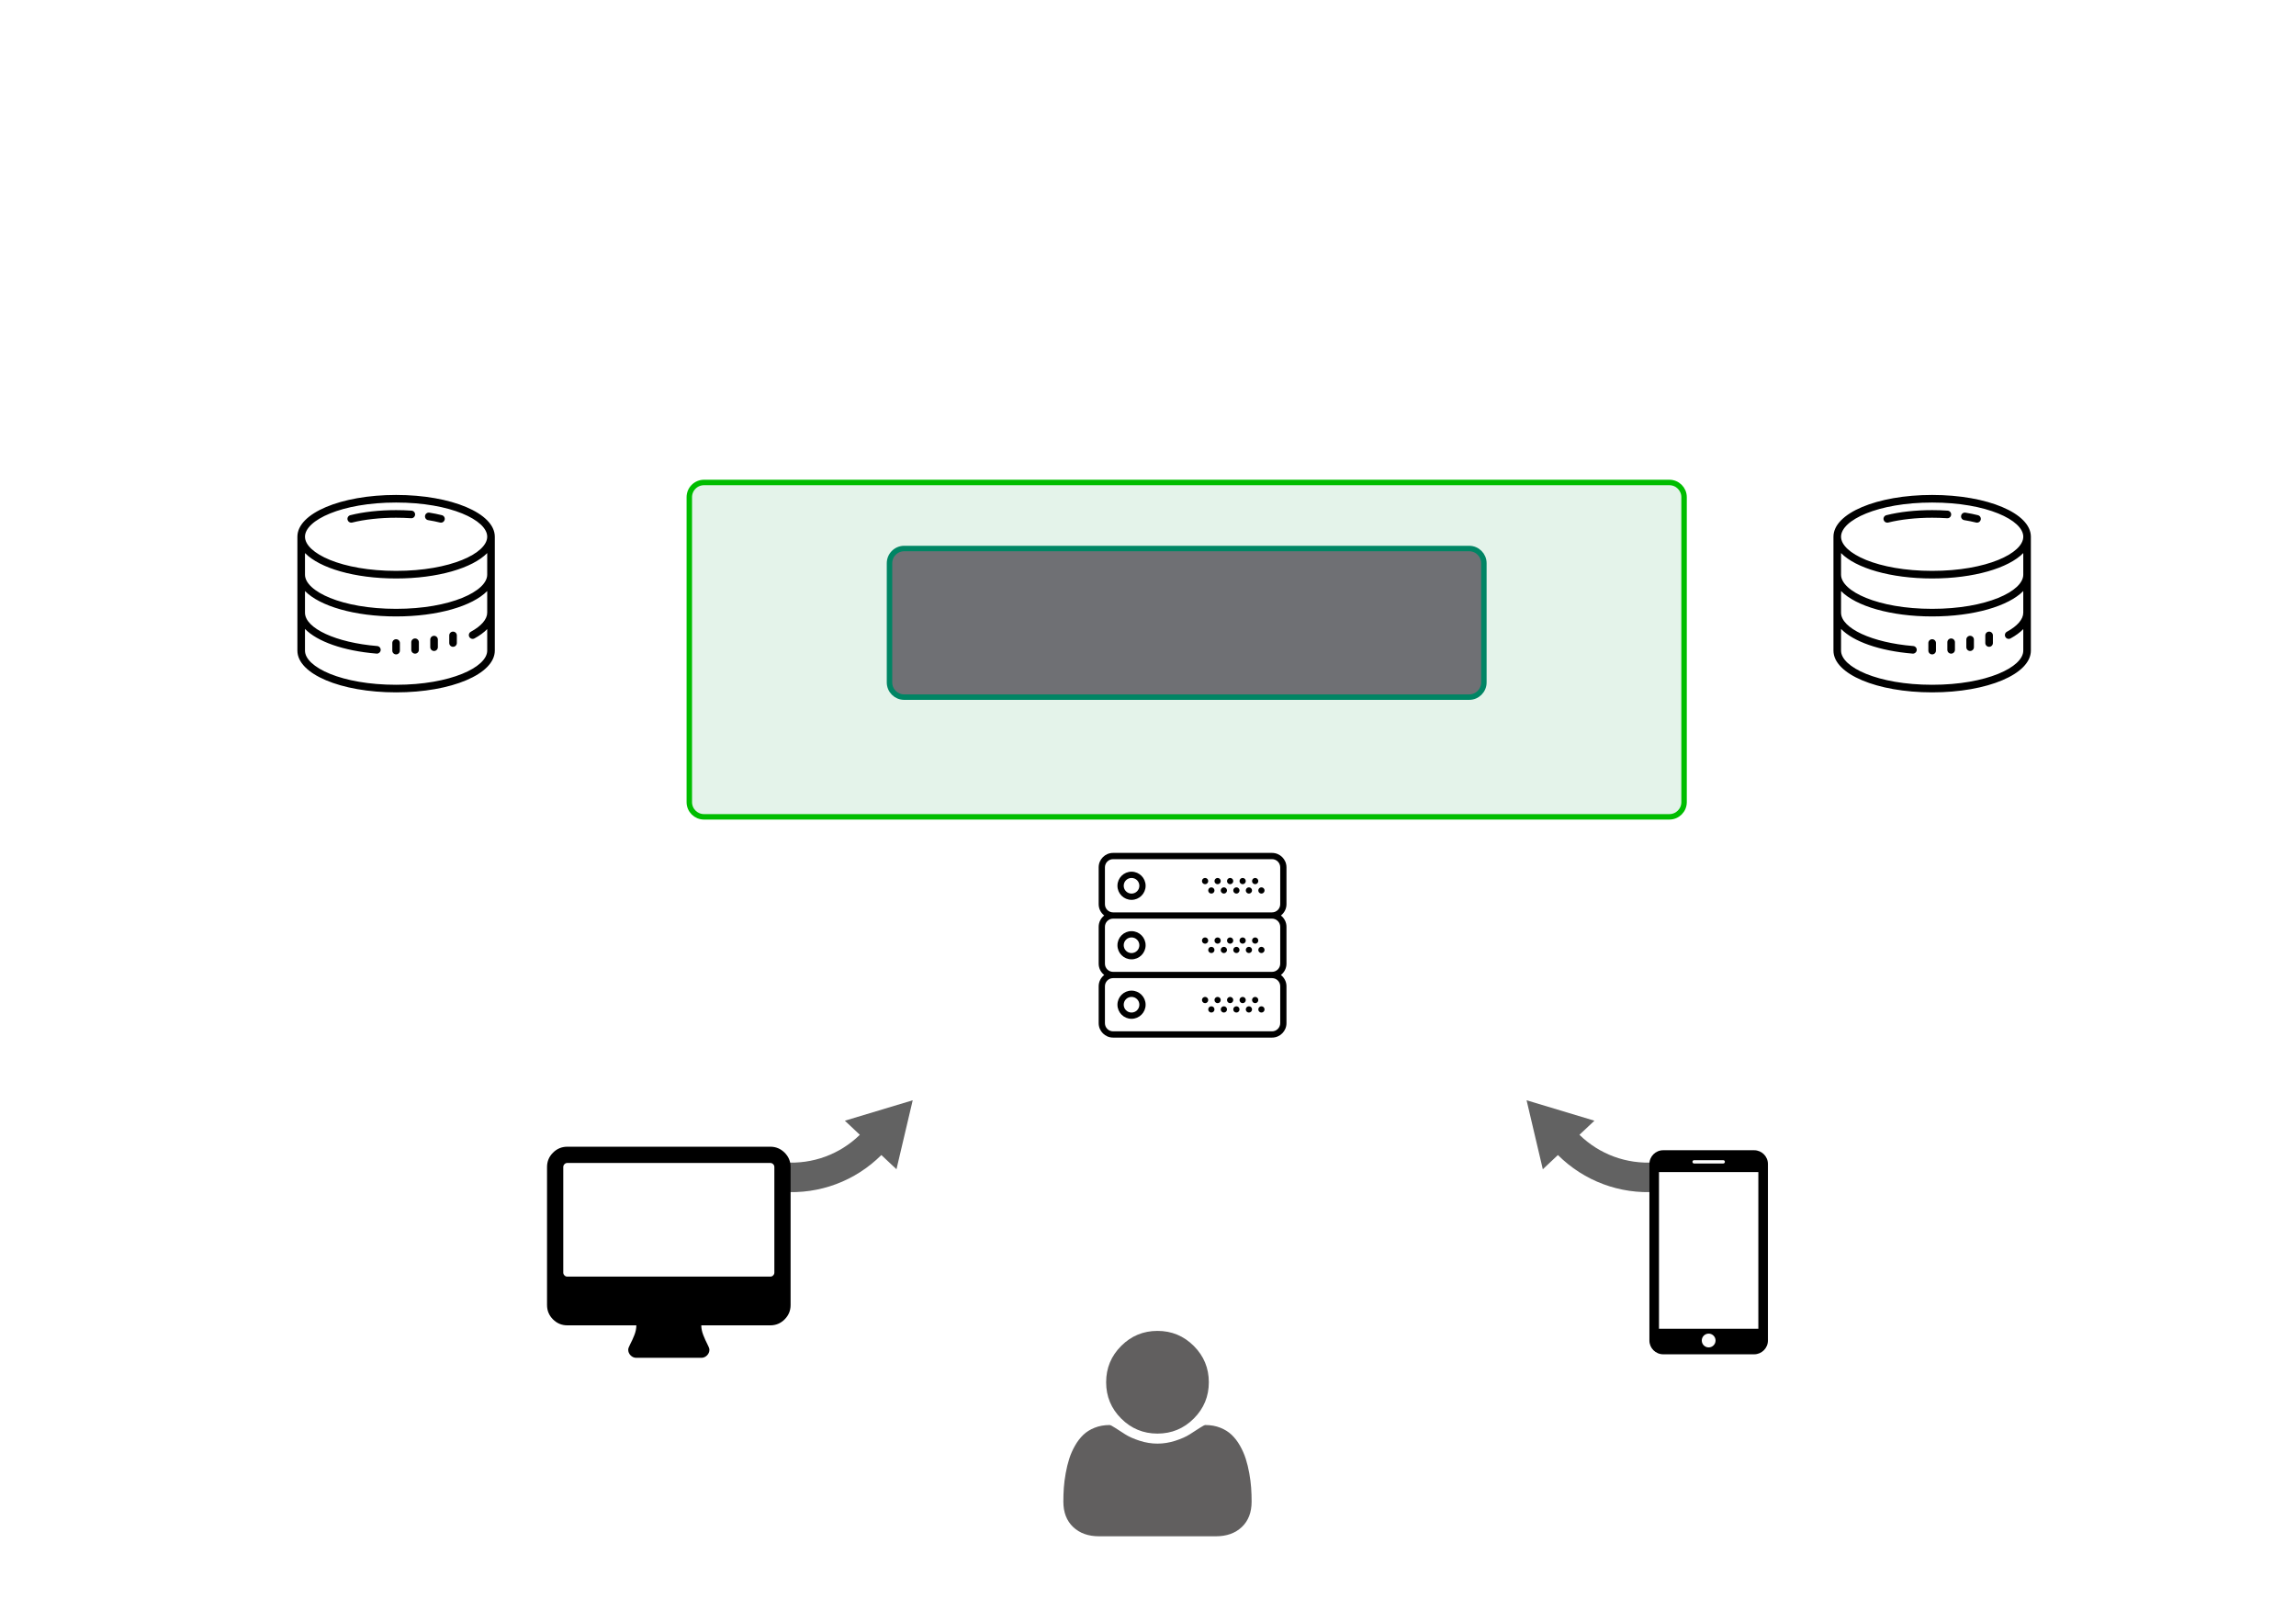
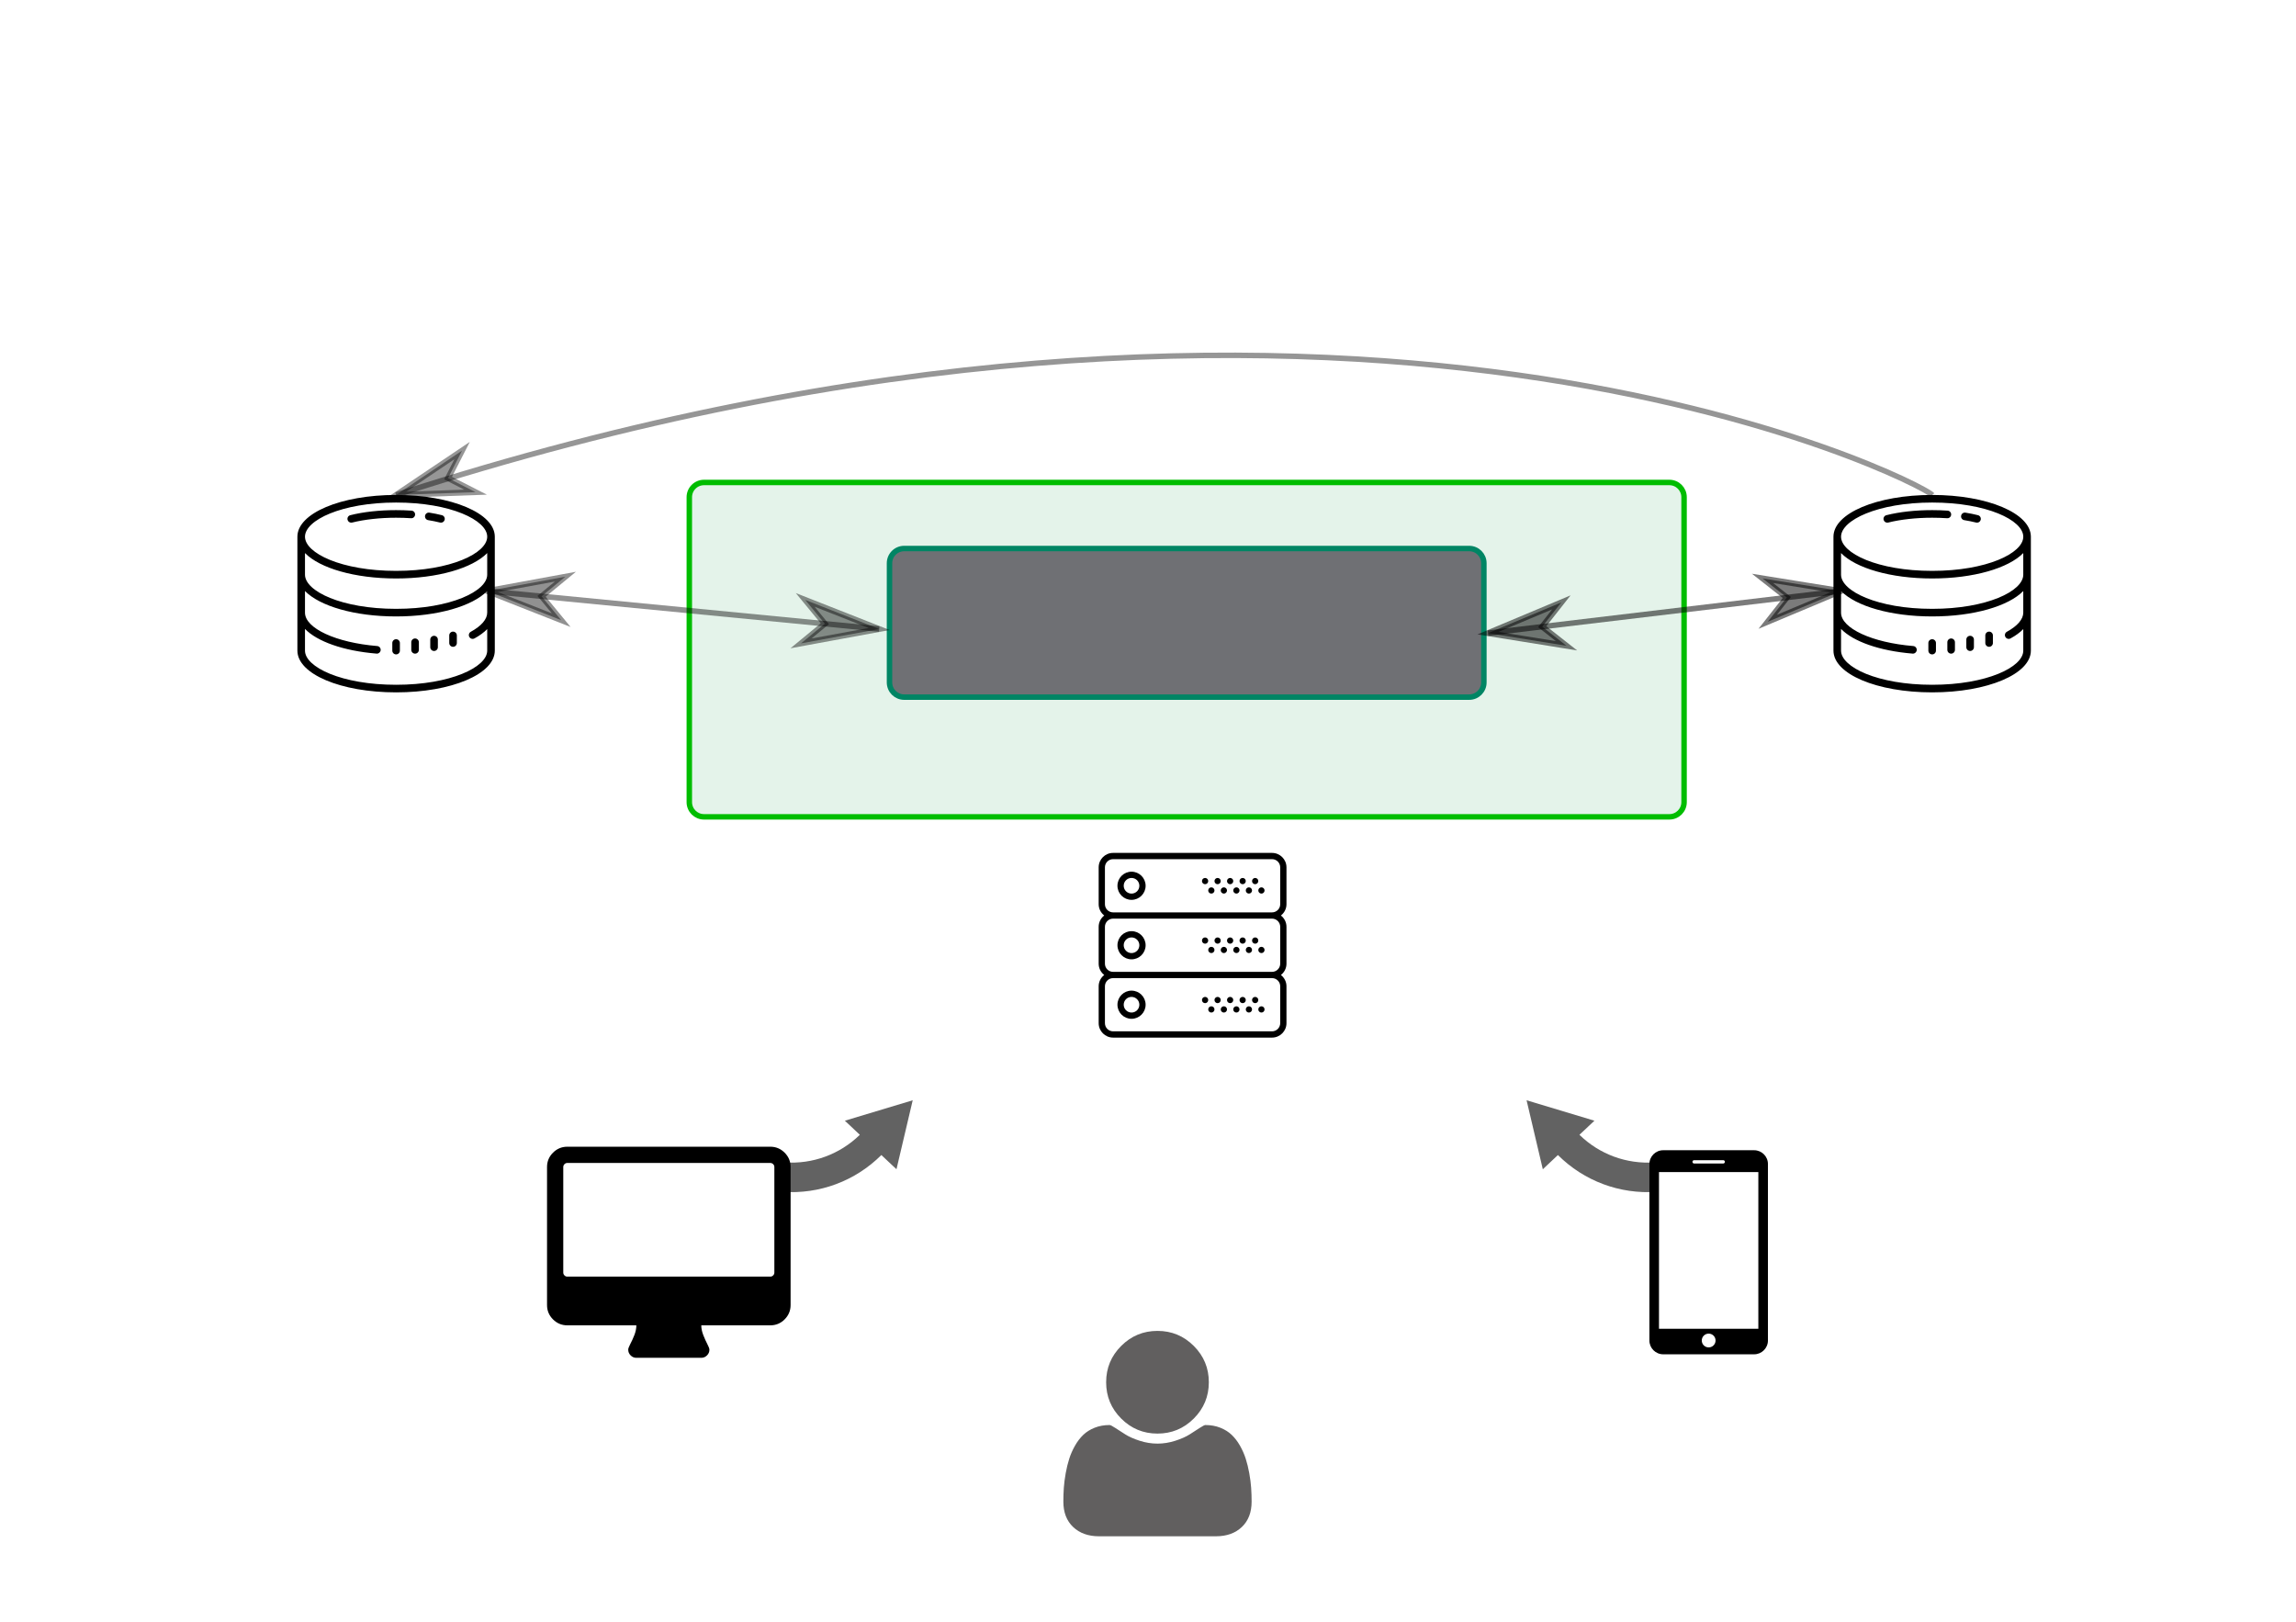
<svg xmlns="http://www.w3.org/2000/svg" width="841mm" height="594mm" viewBox="0 0 841 594" version="1.1" id="svg1156">
-   <defs id="defs1150" />
+   <defs id="defs1150">
+     <marker orient="auto" refY="0.0" refX="0.0" id="marker1776" style="overflow:visible;">
+       <path id="path1774" d="M 0.0,0.0 L 5.0,-5.0 L -12.5,0.0 L 5.0,5.0 L 0.0,0.0 z " style="fill-rule:evenodd;stroke:#000000;stroke-width:1pt;stroke-opacity:0.518;fill:#000000;fill-opacity:0.518" transform="scale(0.8) rotate(180) translate(12.5,0)" />
+     </marker>
+     <marker orient="auto" refY="0.0" refX="0.0" id="marker1694" style="overflow:visible">
+       <path id="path1692" d="M 0.0,0.0 L 5.0,-5.0 L -12.5,0.0 L 5.0,5.0 L 0.0,0.0 z " style="fill-rule:evenodd;stroke:#000000;stroke-width:1pt;stroke-opacity:1;fill:#000000;fill-opacity:1" transform="scale(0.8) translate(12.5,0)" />
+     </marker>
+     <marker orient="auto" refY="0.0" refX="0.0" id="marker1624" style="overflow:visible">
+       <path id="path1622" d="M 0.0,0.0 L 5.0,-5.0 L -12.5,0.0 L 5.0,5.0 L 0.0,0.0 z " style="fill-rule:evenodd;stroke:#000000;stroke-width:1pt;stroke-opacity:0.518;fill:#000000;fill-opacity:0.518" transform="scale(0.8) translate(12.5,0)" />
+     </marker>
+     <marker style="overflow:visible;" id="marker1560" refX="0.0" refY="0.0" orient="auto">
+       <path transform="scale(0.8) rotate(180) translate(12.5,0)" style="fill-rule:evenodd;stroke:#000000;stroke-width:1pt;stroke-opacity:1;fill:#000000;fill-opacity:1" d="M 0.0,0.0 L 5.0,-5.0 L -12.5,0.0 L 5.0,5.0 L 0.0,0.0 z " id="path1558" />
+     </marker>
+     <marker style="overflow:visible;" id="marker1464" refX="0.0" refY="0.0" orient="auto">
+       <path transform="scale(0.8) rotate(180) translate(12.5,0)" style="fill-rule:evenodd;stroke:#000000;stroke-width:1pt;stroke-opacity:1;fill:#000000;fill-opacity:1" d="M 0.0,0.0 L 5.0,-5.0 L -12.5,0.0 L 5.0,5.0 L 0.0,0.0 z " id="path1462" />
+     </marker>
+     <marker orient="auto" refY="0.0" refX="0.0" id="marker1400" style="overflow:visible">
+       <path id="path1398" d="M 0.0,0.0 L 5.0,-5.0 L -12.5,0.0 L 5.0,5.0 L 0.0,0.0 z " style="fill-rule:evenodd;stroke:#000000;stroke-width:1pt;stroke-opacity:0.431;fill:#000000;fill-opacity:0.431" transform="scale(0.8) translate(12.5,0)" />
+     </marker>
+     <marker style="overflow:visible;" id="marker1354" refX="0.0" refY="0.0" orient="auto">
+       <path transform="scale(0.8) rotate(180) translate(12.5,0)" style="fill-rule:evenodd;stroke:#000000;stroke-width:1pt;stroke-opacity:1;fill:#000000;fill-opacity:1" d="M 0.0,0.0 L 5.0,-5.0 L -12.5,0.0 L 5.0,5.0 L 0.0,0.0 z " id="path1352" />
+     </marker>
+     <marker style="overflow:visible;" id="marker1308" refX="0.0" refY="0.0" orient="auto">
+       <path transform="scale(0.8) rotate(180) translate(12.5,0)" style="fill-rule:evenodd;stroke:#000000;stroke-width:1pt;stroke-opacity:0.431;fill:#000000;fill-opacity:0.431" d="M 0.0,0.0 L 5.0,-5.0 L -12.5,0.0 L 5.0,5.0 L 0.0,0.0 z " id="path1306" />
+     </marker>
+     <marker orient="auto" refY="0.0" refX="0.0" id="Arrow1Lend" style="overflow:visible;">
+       <path id="path955" d="M 0.0,0.0 L 5.0,-5.0 L -12.5,0.0 L 5.0,5.0 L 0.0,0.0 z " style="fill-rule:evenodd;stroke:#000000;stroke-width:1pt;stroke-opacity:0.411;fill:#000000;fill-opacity:0.411" transform="scale(0.8) rotate(180) translate(12.5,0)" />
+     </marker>
+     <marker orient="auto" refY="0.0" refX="0.0" id="Arrow2Lstart" style="overflow:visible">
+       <path id="path970" style="fill-rule:evenodd;stroke-width:0.625;stroke-linejoin:round;stroke:#000000;stroke-opacity:0.408;fill:#000000;fill-opacity:0.408" d="M 8.719,4.034 L -2.207,0.016 L 8.719,-4.002 C 6.973,-1.63 6.983,1.616 8.719,4.034 z " transform="scale(1.1) translate(1,0)" />
+     </marker>
+     <marker orient="auto" refY="0.0" refX="0.0" id="Arrow1Lstart" style="overflow:visible">
+       <path id="path952" d="M 0.0,0.0 L 5.0,-5.0 L -12.5,0.0 L 5.0,5.0 L 0.0,0.0 z " style="fill-rule:evenodd;stroke:#000000;stroke-width:1pt;stroke-opacity:0.408;fill:#000000;fill-opacity:0.408" transform="scale(0.8) translate(12.5,0)" />
+     </marker>
+   </defs>
  <g id="layer1" transform="translate(0,297)">
    <path d="m 458.453,253.002 q 0,5.877 -3.575,9.281 -3.575,3.404 -9.501,3.404 h -42.804 q -5.926,0 -9.501,-3.404 -3.575,-3.404 -3.575,-9.281 0,-2.596 0.171,-5.069 0.171,-2.473 0.686,-5.338 0.514,-2.865 1.298,-5.314 0.784,-2.449 2.106,-4.775 1.322,-2.326 3.036,-3.967 1.714,-1.641 4.187,-2.62 2.473,-0.98 5.461,-0.98 0.441,0 2.057,1.053 1.616,1.053 3.649,2.351 2.032,1.298 5.289,2.351 3.257,1.053 6.538,1.053 3.281,0 6.538,-1.053 3.257,-1.053 5.289,-2.351 2.032,-1.298 3.649,-2.351 1.616,-1.053 2.057,-1.053 2.987,0 5.461,0.98 2.473,0.98 4.187,2.62 1.714,1.641 3.036,3.967 1.322,2.326 2.106,4.775 0.784,2.449 1.298,5.314 0.514,2.865 0.686,5.338 0.171,2.473 0.171,5.069 z m -15.672,-43.735 q 0,7.787 -5.51,13.297 -5.51,5.51 -13.297,5.51 -7.787,0 -13.297,-5.51 -5.51,-5.51 -5.51,-13.297 0,-7.787 5.51,-13.297 5.51,-5.51 13.297,-5.51 7.787,0 13.297,5.51 5.51,5.51 5.51,13.297 z" id="path2-6-9-8" style="fill:#040000;fill-opacity:0.627;stroke-width:0.049" />
    <g transform="matrix(0.2645833,0,0,0.2645833,609.0206,213.258)" id="g6" />
    <g transform="matrix(0.2645833,0,0,0.2645833,609.0206,213.258)" id="g8" />
    <g transform="matrix(0.2645833,0,0,0.2645833,609.0206,213.258)" id="g10" />
    <g transform="matrix(0.2645833,0,0,0.2645833,609.0206,213.258)" id="g12" />
    <g transform="matrix(0.2645833,0,0,0.2645833,609.0206,213.258)" id="g14" />
    <g transform="matrix(0.2645833,0,0,0.2645833,609.0206,213.258)" id="g16" />
    <g transform="matrix(0.2645833,0,0,0.2645833,609.0206,213.258)" id="g18" />
    <g transform="matrix(0.2645833,0,0,0.2645833,609.0206,213.258)" id="g20" />
    <g transform="matrix(0.2645833,0,0,0.2645833,609.0206,213.258)" id="g22" />
    <g transform="matrix(0.2645833,0,0,0.2645833,609.0206,213.258)" id="g24" />
    <g transform="matrix(0.2645833,0,0,0.2645833,609.0206,213.258)" id="g26" />
    <g transform="matrix(0.2645833,0,0,0.2645833,609.0206,213.258)" id="g28" />
    <g transform="matrix(0.2645833,0,0,0.2645833,609.0206,213.258)" id="g30" />
    <g transform="matrix(0.2645833,0,0,0.2645833,609.0206,213.258)" id="g32" />
    <g transform="matrix(0.2645833,0,0,0.2645833,609.0206,213.258)" id="g34" />
    <g id="g1908" transform="translate(0,39.15835)">
      <g id="g4" transform="matrix(2.13549,0,0,2.13549,588.4958,85.13212)">
        <path id="path2-6" d="M 25.302,0 H 9.698 C 8.398,0 7.334,1.063 7.334,2.364 V 32.635 C 7.334,33.936 8.398,35 9.698,35 h 15.604 c 1.3,0 2.364,-1.062 2.364,-2.364 V 2.364 C 27.666,1.063 26.602,0 25.302,0 Z M 15.004,1.704 h 4.992 c 0.158,0 0.286,0.128 0.286,0.287 0,0.158 -0.128,0.286 -0.286,0.286 h -4.992 c -0.158,0 -0.286,-0.128 -0.286,-0.286 0,-0.159 0.128,-0.287 0.286,-0.287 z M 17.5,33.818 c -0.653,0 -1.182,-0.529 -1.182,-1.183 0,-0.654 0.529,-1.182 1.182,-1.182 0.653,0 1.182,0.528 1.182,1.182 0,0.654 -0.529,1.183 -1.182,1.183 z m 8.521,-3.193 H 8.979 V 3.749 h 17.042 z" />
      </g>
      <g id="g4-7" transform="matrix(0.1627474,0,0,0.1627474,200.3725,77.89634)">
        <path id="path2-5" d="M 534.75,49.965 C 525.805,41.02 515.056,36.543 502.489,36.543 H 45.681 C 33.119,36.543 22.368,41.02 13.417,49.965 4.471,58.913 0,69.663 0,82.226 v 310.633 c 0,12.566 4.471,23.315 13.417,32.265 8.951,8.945 19.702,13.414 32.264,13.414 h 155.318 c 0,7.231 -1.524,14.661 -4.57,22.269 -3.044,7.614 -6.09,14.273 -9.136,19.981 -3.042,5.715 -4.565,9.897 -4.565,12.56 0,4.948 1.807,9.24 5.424,12.847 3.615,3.621 7.898,5.435 12.847,5.435 h 146.179 c 4.949,0 9.233,-1.813 12.848,-5.435 3.62,-3.606 5.427,-7.898 5.427,-12.847 0,-2.468 -1.526,-6.611 -4.571,-12.415 -3.046,-5.801 -6.092,-12.566 -9.134,-20.267 -3.046,-7.71 -4.569,-15.085 -4.569,-22.128 h 155.318 c 12.56,0 23.309,-4.469 32.254,-13.414 8.949,-8.949 13.422,-19.698 13.422,-32.265 V 82.226 C 548.176,69.663 543.699,58.913 534.75,49.965 Z m -23.123,269.803 c 0,2.475 -0.903,4.613 -2.711,6.424 -1.81,1.804 -3.952,2.707 -6.427,2.707 H 45.681 c -2.473,0 -4.615,-0.903 -6.423,-2.707 -1.807,-1.817 -2.712,-3.949 -2.712,-6.424 V 82.226 c 0,-2.475 0.902,-4.615 2.712,-6.423 1.809,-1.805 3.951,-2.712 6.423,-2.712 h 456.815 c 2.471,0 4.617,0.904 6.42,2.712 1.808,1.809 2.711,3.949 2.711,6.423 z" />
      </g>
    </g>
    <g transform="matrix(0.2645833,0,0,0.2645833,77.15222,162.4748)" id="g6-3" />
    <g transform="matrix(0.2645833,0,0,0.2645833,77.15222,162.4748)" id="g8-5" />
    <g transform="matrix(0.2645833,0,0,0.2645833,77.15222,162.4748)" id="g10-6" />
    <g transform="matrix(0.2645833,0,0,0.2645833,77.15222,162.4748)" id="g12-2" />
    <g transform="matrix(0.2645833,0,0,0.2645833,77.15222,162.4748)" id="g14-9" />
    <g transform="matrix(0.2645833,0,0,0.2645833,77.15222,162.4748)" id="g16-1" />
    <g transform="matrix(0.2645833,0,0,0.2645833,77.15222,162.4748)" id="g18-2" />
    <g transform="matrix(0.2645833,0,0,0.2645833,77.15222,162.4748)" id="g20-7" />
    <g transform="matrix(0.2645833,0,0,0.2645833,77.15222,162.4748)" id="g22-0" />
    <g transform="matrix(0.2645833,0,0,0.2645833,77.15222,162.4748)" id="g24-9" />
    <g transform="matrix(0.2645833,0,0,0.2645833,77.15222,162.4748)" id="g26-3" />
    <g transform="matrix(0.2645833,0,0,0.2645833,77.15222,162.4748)" id="g28-6" />
    <g transform="matrix(0.2645833,0,0,0.2645833,77.15222,162.4748)" id="g30-0" />
    <g transform="matrix(0.2645833,0,0,0.2645833,77.15222,162.4748)" id="g32-6" />
    <g transform="matrix(0.2645833,0,0,0.2645833,77.15222,162.4748)" id="g34-2" />
    <g transform="matrix(1.146528,0,0,1.146528,402.4297,14.81565)" id="g70">
      <path d="M 10.5,6.5 C 8.019,6.5 6,8.519 6,11 c 0,2.481 2.019,4.5 4.5,4.5 2.481,0 4.5,-2.019 4.5,-4.5 0,-2.481 -2.019,-4.5 -4.5,-4.5 z m 0,7 C 9.122,13.5 8,12.379 8,11 8,9.621 9.122,8.5 10.5,8.5 c 1.378,0 2.5,1.121 2.5,2.5 0,1.379 -1.122,2.5 -2.5,2.5 z" id="path2-61" />
      <circle cx="50" cy="9.5" r="1" id="circle4" />
      <circle cx="46" cy="9.5" r="1" id="circle6" />
      <circle cx="52" cy="12.5" r="1" id="circle8" />
      <circle cx="48" cy="12.5" r="1" id="circle10" />
      <circle cx="42" cy="9.5" r="1" id="circle12" />
      <circle cx="44" cy="12.5" r="1" id="circle14" />
      <circle cx="38" cy="9.5" r="1" id="circle16" />
      <circle cx="40" cy="12.5" r="1" id="circle18" />
      <circle cx="34" cy="9.5" r="1" id="circle20" />
      <circle cx="36" cy="12.5" r="1" id="circle22" />
      <path d="M 60,16.892 V 5.108 C 60,2.567 57.933,0.5 55.392,0.5 H 4.608 C 2.067,0.5 0,2.567 0,5.108 V 16.891 C 0,18.36 0.703,19.655 1.777,20.499 0.703,21.344 0,22.64 0,24.108 V 35.891 C 0,37.36 0.703,38.655 1.777,39.499 0.703,40.344 0,41.64 0,43.108 V 54.891 C 0,57.433 2.067,59.5 4.608,59.5 h 50.783 c 2.541,0 4.608,-2.067 4.608,-4.608 V 43.108 c 0,-1.469 -0.703,-2.764 -1.777,-3.608 C 59.297,38.656 60,37.36 60,35.892 V 24.108 C 60,22.639 59.297,21.344 58.223,20.5 59.297,19.656 60,18.36 60,16.892 Z m -2,26.216 v 11.783 c 0,1.438 -1.17,2.608 -2.608,2.608 H 4.608 C 3.17,57.5 2,56.33 2,54.892 V 43.108 C 2,41.67 3.17,40.5 4.608,40.5 H 55.391 C 56.83,40.5 58,41.67 58,43.108 Z m 0,-19 v 11.783 c 0,1.438 -1.17,2.608 -2.608,2.608 H 4.608 C 3.17,38.5 2,37.33 2,35.892 V 24.108 C 2,22.67 3.17,21.5 4.608,21.5 H 55.391 C 56.83,21.5 58,22.67 58,24.108 Z M 4.608,19.5 C 3.17,19.5 2,18.33 2,16.892 V 5.108 C 2,3.67 3.17,2.5 4.608,2.5 H 55.391 C 56.83,2.5 58,3.67 58,5.108 v 11.783 c 0,1.438 -1.17,2.608 -2.608,2.608 H 4.608 Z" id="path24" />
      <path d="M 10.5,34.5 C 12.981,34.5 15,32.481 15,30 15,27.519 12.981,25.5 10.5,25.5 8.019,25.5 6,27.519 6,30 c 0,2.481 2.019,4.5 4.5,4.5 z m 0,-7 c 1.378,0 2.5,1.121 2.5,2.5 0,1.379 -1.122,2.5 -2.5,2.5 C 9.122,32.5 8,31.379 8,30 8,28.621 9.122,27.5 10.5,27.5 Z" id="path26" />
      <circle cx="50" cy="28.5" r="1" id="circle28" />
      <circle cx="46" cy="28.5" r="1" id="circle30" />
      <circle cx="52" cy="31.5" r="1" id="circle32" />
      <circle cx="48" cy="31.5" r="1" id="circle34" />
      <circle cx="42" cy="28.5" r="1" id="circle36" />
      <circle cx="44" cy="31.5" r="1" id="circle38" />
      <circle cx="38" cy="28.5" r="1" id="circle40" />
      <circle cx="40" cy="31.5" r="1" id="circle42" />
      <circle cx="34" cy="28.5" r="1" id="circle44" />
      <circle cx="36" cy="31.5" r="1" id="circle46" />
      <path d="M 10.5,53.5 C 12.981,53.5 15,51.481 15,49 15,46.519 12.981,44.5 10.5,44.5 8.019,44.5 6,46.519 6,49 c 0,2.481 2.019,4.5 4.5,4.5 z m 0,-7 c 1.378,0 2.5,1.121 2.5,2.5 0,1.379 -1.122,2.5 -2.5,2.5 C 9.122,51.5 8,50.379 8,49 8,47.621 9.122,46.5 10.5,46.5 Z" id="path48" />
      <circle cx="50" cy="47.5" r="1" id="circle50" />
      <circle cx="46" cy="47.5" r="1" id="circle52" />
      <circle cx="52" cy="50.5" r="1" id="circle54" />
      <circle cx="48" cy="50.5" r="1" id="circle56" />
      <circle cx="42" cy="47.5" r="1" id="circle58" />
      <circle cx="44" cy="50.5" r="1" id="circle60" />
      <circle cx="38" cy="47.5" r="1" id="circle62" />
      <circle cx="40" cy="50.5" r="1" id="circle64" />
      <circle cx="34" cy="47.5" r="1" id="circle66" />
      <circle cx="36" cy="50.5" r="1" id="circle68" />
    </g>
    <g transform="matrix(1.146528,0,0,1.146528,384.4018,-24.3427)" id="g72" />
    <g transform="matrix(1.146528,0,0,1.146528,384.4018,-24.3427)" id="g74" />
    <g transform="matrix(1.146528,0,0,1.146528,384.4018,-24.3427)" id="g76" />
    <g transform="matrix(1.146528,0,0,1.146528,384.4018,-24.3427)" id="g78" />
    <g transform="matrix(1.146528,0,0,1.146528,384.4018,-24.3427)" id="g80" />
    <g transform="matrix(1.146528,0,0,1.146528,384.4018,-24.3427)" id="g82" />
    <g transform="matrix(1.146528,0,0,1.146528,384.4018,-24.3427)" id="g84" />
    <g transform="matrix(1.146528,0,0,1.146528,384.4018,-24.3427)" id="g86" />
    <g transform="matrix(1.146528,0,0,1.146528,384.4018,-24.3427)" id="g88" />
    <g transform="matrix(1.146528,0,0,1.146528,384.4018,-24.3427)" id="g90" />
    <g transform="matrix(1.146528,0,0,1.146528,384.4018,-24.3427)" id="g92" />
    <g transform="matrix(1.146528,0,0,1.146528,384.4018,-24.3427)" id="g94" />
    <g transform="matrix(1.146528,0,0,1.146528,384.4018,-24.3427)" id="g96" />
    <g transform="matrix(1.146528,0,0,1.146528,384.4018,-24.3427)" id="g98" />
    <g transform="matrix(1.146528,0,0,1.146528,384.4018,-24.3427)" id="g100" />
    <flowRoot xml:space="preserve" id="flowRoot1910" style="font-style:normal;font-weight:normal;font-size:40px;line-height:1.25;font-family:sans-serif;letter-spacing:0px;word-spacing:0px;fill:#000000;fill-opacity:1;stroke:none" transform="matrix(0.2645833,0,0,0.2645833,91.47024,-221.6594)">
      <flowRegion id="flowRegion1912">
        <rect id="rect1914" width="717.143" height="194.286" x="411.429" y="1105.039" />
      </flowRegion>
      <flowPara id="flowPara1916">Aufruf des Katalogs</flowPara>
      <flowPara id="flowPara1918">buechereien.wien.gv.at</flowPara>
    </flowRoot>
    <path d="m 322.835,126.05 c -9.557,9.521 -22.655,14.422 -36.185,13.48 l 0.752,-10.788 c 10.278,0.716 20.23,-2.956 27.549,-10.107 l -5.486,-5.16 24.849,-7.482 -5.945,25.261 z" id="path4-5-9" style="fill:#000000;fill-opacity:0.617;stroke-width:0.193" />
    <path d="m 570.649,126.05 c 9.557,9.521 22.655,14.422 36.185,13.48 l -0.752,-10.788 c -10.278,0.716 -20.23,-2.956 -27.549,-10.107 l 5.486,-5.16 -24.849,-7.482 5.945,25.261 z" id="path4-5-9-8" style="fill:#000000;fill-opacity:0.617;stroke-width:0.193" />
    <flowRoot xml:space="preserve" id="flowRoot1910-7" style="font-style:normal;font-weight:normal;font-size:40px;line-height:1.25;font-family:sans-serif;letter-spacing:0px;word-spacing:0px;fill:#000000;fill-opacity:1;stroke:none" transform="matrix(0.2645833,0,0,0.2645833,434.9748,-221.6594)">
      <flowRegion id="flowRegion1912-9">
        <rect id="rect1914-2" width="717.143" height="194.286" x="411.429" y="1105.039" />
      </flowRegion>
      <flowPara id="flowPara1918-2">Direkt Website (responsive)</flowPara>
      <flowPara id="flowPara1979">oder via API (Drittanbieter - App)</flowPara>
    </flowRoot>
    <g id="g2059">
      <rect ry="5.382" y="-120.286" x="252.488" height="122.464" width="364.369" id="rect1983" style="opacity:1;fill:#e2f2e9;fill-opacity:0.949;stroke:#00bd00;stroke-width:2;stroke-miterlimit:4;stroke-dasharray:none;stroke-opacity:1" />
      <flowRoot transform="matrix(0.3019317,0,0,0.3019317,-22.67373,-321.5926)" style="font-style:normal;font-weight:normal;font-size:40px;line-height:1.25;font-family:sans-serif;letter-spacing:0px;word-spacing:0px;fill:#000000;fill-opacity:1;stroke:none" id="flowRoot1993" xml:space="preserve">
        <flowRegion id="flowRegion1995">
          <rect y="999.325" x="1074.286" height="91.429" width="1097.143" id="rect1997" />
        </flowRegion>
        <flowPara id="flowPara1999">DotNetNuke - Content Management System</flowPara>
      </flowRoot>
      <rect ry="5.382" y="-96.095" x="325.815" height="54.429" width="217.714" id="rect2001" style="opacity:1;fill:#68696e;fill-opacity:0.949;stroke:#008564;stroke-width:2;stroke-miterlimit:4;stroke-dasharray:none;stroke-opacity:1" />
      <flowRoot transform="matrix(0.6424306,0,0,0.6424306,-290.5513,-724.2594)" style="font-style:normal;font-weight:normal;font-size:40px;line-height:1.25;font-family:sans-serif;letter-spacing:0px;word-spacing:0px;fill:#000000;fill-opacity:1;stroke:none" id="flowRoot1993-3" xml:space="preserve">
        <flowRegion id="flowRegion1995-7">
          <rect y="999.325" x="1074.286" height="91.429" width="1097.143" id="rect1997-5" />
        </flowRegion>
        <flowPara id="flowPara1999-9">OPEN</flowPara>
      </flowRoot>
      <g id="g2118">
        <path style="stroke-width:1.391" id="path2-3" d="m 707.73,-115.719 c -20.273,0 -36.155,6.719 -36.155,15.296 v 41.717 c 0,8.577 15.882,15.296 36.155,15.296 20.273,0 36.155,-6.719 36.155,-15.296 v -41.717 c 0,-8.577 -15.882,-15.296 -36.155,-15.296 z m 0,2.781 c 19.963,0 33.373,6.472 33.373,12.515 0,6.043 -13.411,12.515 -33.373,12.515 -19.963,0 -33.373,-6.472 -33.373,-12.515 0,-6.043 13.411,-12.515 33.373,-12.515 z m 0,2.781 c -6.146,0 -11.947,0.64 -16.771,1.852 -0.745,0.186 -1.197,0.943 -1.01,1.687 0.159,0.631 0.724,1.051 1.347,1.051 0.113,0 0.227,-0.01 0.34,-0.042 4.542,-1.139 10.257,-1.768 16.095,-1.768 1.847,0 3.688,0.061 5.475,0.182 0.762,0.072 1.427,-0.527 1.48,-1.293 0.052,-0.766 -0.529,-1.429 -1.295,-1.48 -1.848,-0.127 -3.751,-0.19 -5.66,-0.19 z m 12.197,0.923 c -0.763,-0.122 -1.473,0.392 -1.594,1.152 -0.122,0.758 0.392,1.473 1.152,1.594 1.53,0.246 2.99,0.542 4.34,0.88 0.113,0.032 0.227,0.042 0.34,0.042 0.622,0 1.189,-0.421 1.347,-1.051 0.188,-0.747 -0.265,-1.503 -1.01,-1.689 -1.427,-0.359 -2.965,-0.672 -4.574,-0.929 z m -45.571,14.802 c 5.407,5.518 18.151,9.305 33.373,9.305 15.222,0 27.967,-3.787 33.373,-9.305 v 7.914 c 0,6.043 -13.411,12.515 -33.373,12.515 -19.963,0 -33.373,-6.472 -33.373,-12.515 z m 0,13.906 c 5.407,5.518 18.151,9.305 33.373,9.305 15.222,0 27.967,-3.787 33.373,-9.305 v 7.914 c 0,2.407 -2.131,4.894 -6.002,7.002 -0.673,0.367 -0.925,1.213 -0.557,1.888 0.252,0.463 0.728,0.725 1.222,0.725 0.224,0 0.453,-0.053 0.665,-0.168 1.927,-1.05 3.482,-2.2 4.674,-3.419 v 7.879 c 0,6.043 -13.411,12.515 -33.373,12.515 -19.963,0 -33.376,-6.472 -33.376,-12.515 v -7.944 c 4.468,4.594 14.013,8.04 26.22,9.044 0.037,0.003 0.079,0.005 0.117,0.005 0.718,0 1.325,-0.551 1.385,-1.277 0.063,-0.765 -0.508,-1.438 -1.274,-1.502 -15.078,-1.239 -26.448,-6.498 -26.448,-12.233 z m 54.232,14.867 c -0.769,0 -1.391,0.623 -1.391,1.391 v 2.781 c 0,0.768 0.622,1.391 1.391,1.391 0.769,0 1.391,-0.623 1.391,-1.391 v -2.781 c 0,-0.768 -0.622,-1.391 -1.391,-1.391 z m -6.953,1.529 c -0.769,0 -1.391,0.623 -1.391,1.391 v 2.781 c 0,0.768 0.622,1.391 1.391,1.391 0.769,0 1.391,-0.623 1.391,-1.391 v -2.781 c 0,-0.768 -0.622,-1.391 -1.391,-1.391 z m -6.953,0.975 c -0.769,0 -1.391,0.623 -1.391,1.391 v 2.781 c 0,0.768 0.622,1.391 1.391,1.391 0.769,0 1.391,-0.623 1.391,-1.391 v -2.781 c 0,-0.768 -0.622,-1.391 -1.391,-1.391 z m -6.953,0.277 c -0.769,0 -1.391,0.623 -1.391,1.391 v 2.781 c 0,0.768 0.622,1.391 1.391,1.391 0.769,0 1.391,-0.623 1.391,-1.391 v -2.781 c 0,-0.768 -0.622,-1.391 -1.391,-1.391 z" transform="translate(0,3.9583333e-6)" />
        <flowRoot transform="matrix(0.2645833,0,0,0.2645833,16.42979,-289.2021)" style="font-style:normal;font-weight:normal;font-size:40px;line-height:1.25;font-family:sans-serif;letter-spacing:0px;word-spacing:0px;fill:#000000;fill-opacity:1;stroke:none" id="flowRoot2061" xml:space="preserve">
          <flowRegion id="flowRegion2063">
            <rect y="968.206" x="2501.138" height="137.381" width="387.899" id="rect2065" />
          </flowRegion>
          <flowPara id="flowPara2067">Bibliotheca</flowPara>
          <flowPara id="flowPara2069">Datenbank</flowPara>
        </flowRoot>
      </g>
      <g id="g2109" transform="translate(10.58333)">
        <path style="stroke-width:1.391" id="path2" d="m 134.504,-115.719 c -20.273,0 -36.155,6.719 -36.155,15.296 v 41.717 c 0,8.577 15.882,15.296 36.155,15.296 20.273,0 36.155,-6.719 36.155,-15.296 v -41.717 c 0,-8.577 -15.882,-15.296 -36.155,-15.296 z m 0,2.781 c 19.963,0 33.373,6.472 33.373,12.515 0,6.043 -13.411,12.515 -33.373,12.515 -19.963,0 -33.373,-6.472 -33.373,-12.515 0,-6.043 13.411,-12.515 33.373,-12.515 z m 0,2.781 c -6.146,0 -11.947,0.64 -16.771,1.852 -0.745,0.186 -1.197,0.943 -1.01,1.687 0.159,0.631 0.724,1.051 1.347,1.051 0.113,0 0.227,-0.01 0.34,-0.042 4.542,-1.139 10.257,-1.768 16.095,-1.768 1.847,0 3.688,0.061 5.475,0.182 0.762,0.072 1.427,-0.527 1.48,-1.293 0.052,-0.766 -0.529,-1.429 -1.295,-1.48 -1.848,-0.127 -3.751,-0.19 -5.66,-0.19 z m 12.197,0.923 c -0.763,-0.122 -1.473,0.392 -1.594,1.152 -0.122,0.758 0.392,1.473 1.152,1.594 1.53,0.246 2.99,0.542 4.34,0.88 0.113,0.032 0.227,0.042 0.34,0.042 0.622,0 1.189,-0.421 1.347,-1.051 0.188,-0.747 -0.265,-1.503 -1.01,-1.689 -1.427,-0.359 -2.965,-0.672 -4.574,-0.929 z m -45.571,14.802 c 5.406,5.518 18.151,9.305 33.373,9.305 15.222,0 27.967,-3.787 33.373,-9.305 v 7.914 c 0,6.043 -13.411,12.515 -33.373,12.515 -19.963,0 -33.373,-6.472 -33.373,-12.515 z m 0,13.906 c 5.406,5.518 18.151,9.305 33.373,9.305 15.222,0 27.967,-3.787 33.373,-9.305 v 7.914 c 0,2.407 -2.131,4.894 -6.002,7.002 -0.673,0.367 -0.925,1.213 -0.557,1.888 0.252,0.463 0.728,0.725 1.222,0.725 0.224,0 0.453,-0.053 0.665,-0.168 1.927,-1.05 3.482,-2.2 4.674,-3.419 v 7.879 c 0,6.043 -13.411,12.515 -33.373,12.515 -19.963,0 -33.376,-6.472 -33.376,-12.515 v -7.944 c 4.468,4.594 14.013,8.04 26.22,9.044 0.037,0.003 0.079,0.005 0.117,0.005 0.718,0 1.325,-0.551 1.385,-1.277 0.063,-0.765 -0.508,-1.438 -1.274,-1.502 -15.078,-1.239 -26.448,-6.498 -26.448,-12.233 z m 54.232,14.867 c -0.769,0 -1.391,0.623 -1.391,1.391 v 2.781 c 0,0.768 0.622,1.391 1.391,1.391 0.769,0 1.391,-0.623 1.391,-1.391 v -2.781 c 0,-0.768 -0.622,-1.391 -1.391,-1.391 z m -6.953,1.529 c -0.769,0 -1.391,0.623 -1.391,1.391 v 2.781 c 0,0.768 0.622,1.391 1.391,1.391 0.769,0 1.391,-0.623 1.391,-1.391 v -2.781 c 0,-0.768 -0.622,-1.391 -1.391,-1.391 z m -6.953,0.975 c -0.769,0 -1.391,0.623 -1.391,1.391 v 2.781 c 0,0.768 0.622,1.391 1.391,1.391 0.769,0 1.391,-0.623 1.391,-1.391 v -2.781 c 0,-0.768 -0.622,-1.391 -1.391,-1.391 z m -6.953,0.277 c -0.769,0 -1.391,0.623 -1.391,1.391 v 2.781 c 0,0.768 0.622,1.391 1.391,1.391 0.769,0 1.391,-0.623 1.391,-1.391 v -2.781 c 0,-0.768 -0.622,-1.391 -1.391,-1.391 z" transform="translate(0,3.9583333e-6)" />
        <flowRoot transform="matrix(0.2645833,0,0,0.2645833,-578.7469,-289.2021)" style="font-style:normal;font-weight:normal;font-size:40px;line-height:1.25;font-family:sans-serif;text-align:center;letter-spacing:0px;word-spacing:0px;text-anchor:middle;fill:#000000;fill-opacity:1;stroke:none" id="flowRoot2061-2" xml:space="preserve">
          <flowRegion style="text-align:center;text-anchor:middle" id="flowRegion2063-2">
            <rect style="text-align:center;text-anchor:middle" y="968.206" x="2501.138" height="137.381" width="387.899" id="rect2065-8" />
          </flowRegion>
          <flowPara id="flowPara2069-7">SOLR</flowPara>
          <flowPara id="flowPara2100">Suchindex</flowPara>
        </flowRoot>
      </g>
    </g>
+     <path style="fill:none;stroke:#000000;stroke-width:2;stroke-linecap:butt;stroke-linejoin:miter;stroke-opacity:0.411;stroke-miterlimit:4;stroke-dasharray:none;marker-end:url(#Arrow1Lend);fill-opacity:0.617" d="m 707.73,-115.719 c -3.618,-4.479 -214.652,-112.792 -562.643,0" id="path950" />
+     <path style="fill:none;stroke:#000000;stroke-width:2;stroke-linecap:butt;stroke-linejoin:miter;stroke-opacity:0.431;stroke-miterlimit:4;stroke-dasharray:none;marker-start:url(#marker1400);marker-end:url(#marker1308)" d="M 322.036,-66.613 178.461,-80.526" id="path1298" />
+     <path style="fill:none;stroke:#000000;stroke-width:2;stroke-linecap:butt;stroke-linejoin:miter;stroke-opacity:0.518;stroke-miterlimit:4;stroke-dasharray:none;marker-start:url(#marker1624);marker-mid:url(#marker1776)" d="m 545.042,-65.101 129.315,-15.425 v 0" id="path1550" />
+     <flowRoot xml:space="preserve" id="flowRoot1910-7-6" style="font-style:normal;font-weight:normal;font-size:40px;line-height:1.25;font-family:sans-serif;letter-spacing:0px;word-spacing:0px;fill:#000000;fill-opacity:1;stroke:none" transform="matrix(0.2645833,0,0,0.2645833,281.8625,-474.4133)">
+       <flowRegion id="flowRegion1912-9-7">
+         <rect id="rect1914-2-5" width="717.143" height="194.286" x="411.429" y="1105.039" />
+       </flowRegion>
+       <flowPara id="flowPara1979-5">Metadaten-Indexierung</flowPara>
+       <flowPara id="flowPara2113" />
+     </flowRoot>
+     <flowRoot xml:space="preserve" id="flowRoot1910-7-6-6" style="font-style:normal;font-weight:normal;font-size:40px;line-height:1.25;font-family:sans-serif;letter-spacing:0px;word-spacing:0px;fill:#000000;fill-opacity:1;stroke:none" transform="matrix(0.2645833,0,0,0.2645833,102.0948,-363.9202)">
+       <flowRegion id="flowRegion1912-9-7-2">
+         <rect id="rect1914-2-5-9" width="717.143" height="194.286" x="411.429" y="1105.039" />
+       </flowRegion>
+       <flowPara id="flowPara1979-5-1">Recherche</flowPara>
+       <flowPara id="flowPara2113-2" />
+     </flowRoot>
+     <flowRoot xml:space="preserve" id="flowRoot1910-7-6-6-7" style="font-style:normal;font-weight:normal;font-size:40px;line-height:1.25;font-family:sans-serif;letter-spacing:0px;word-spacing:0px;fill:#000000;fill-opacity:1;stroke:none" transform="matrix(0.2645833,0,0,0.2645833,473.1363,-360.6265)">
+       <flowRegion id="flowRegion1912-9-7-2-0">
+         <rect id="rect1914-2-5-9-9" width="717.143" height="194.286" x="411.429" y="1105.039" />
+       </flowRegion>
+       <flowPara id="flowPara2113-2-6">Ausleihdaten</flowPara>
+     </flowRoot>
  </g>
</svg>
